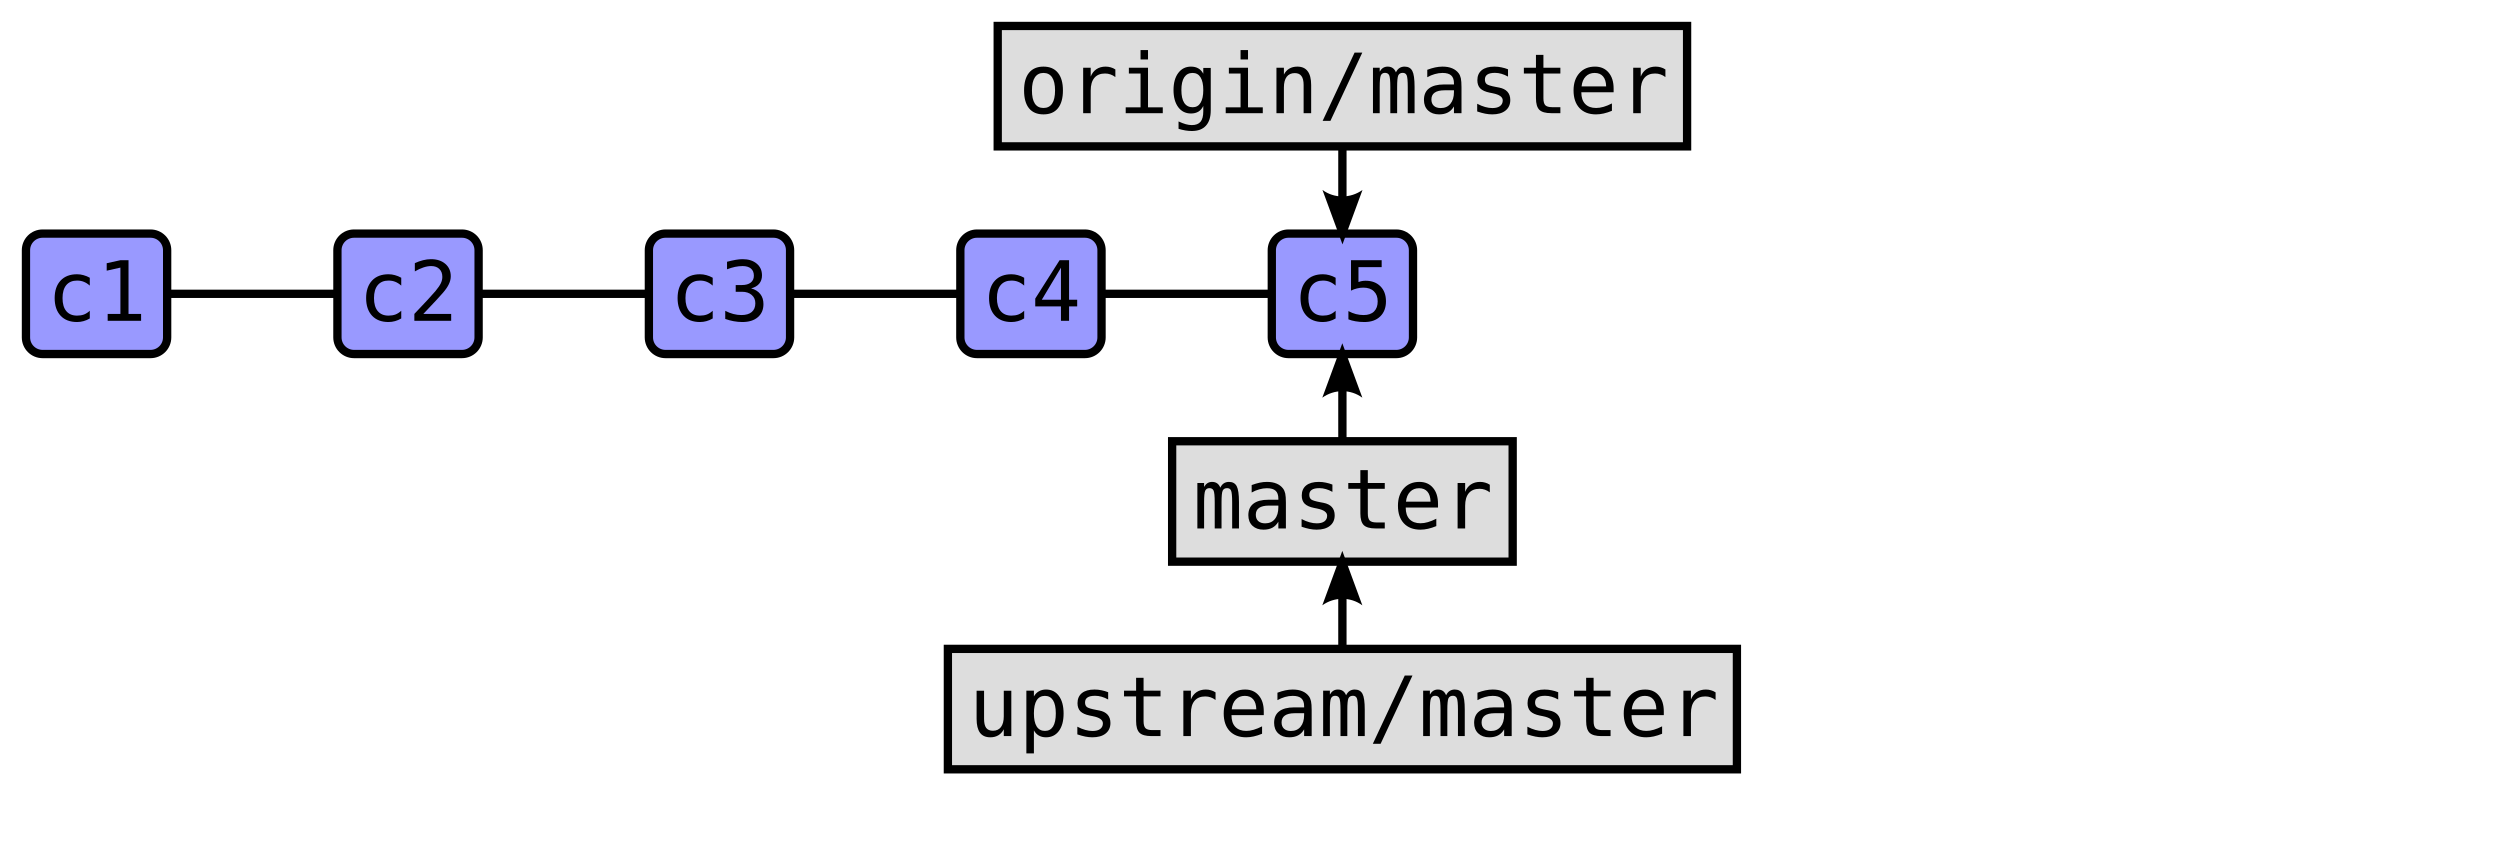
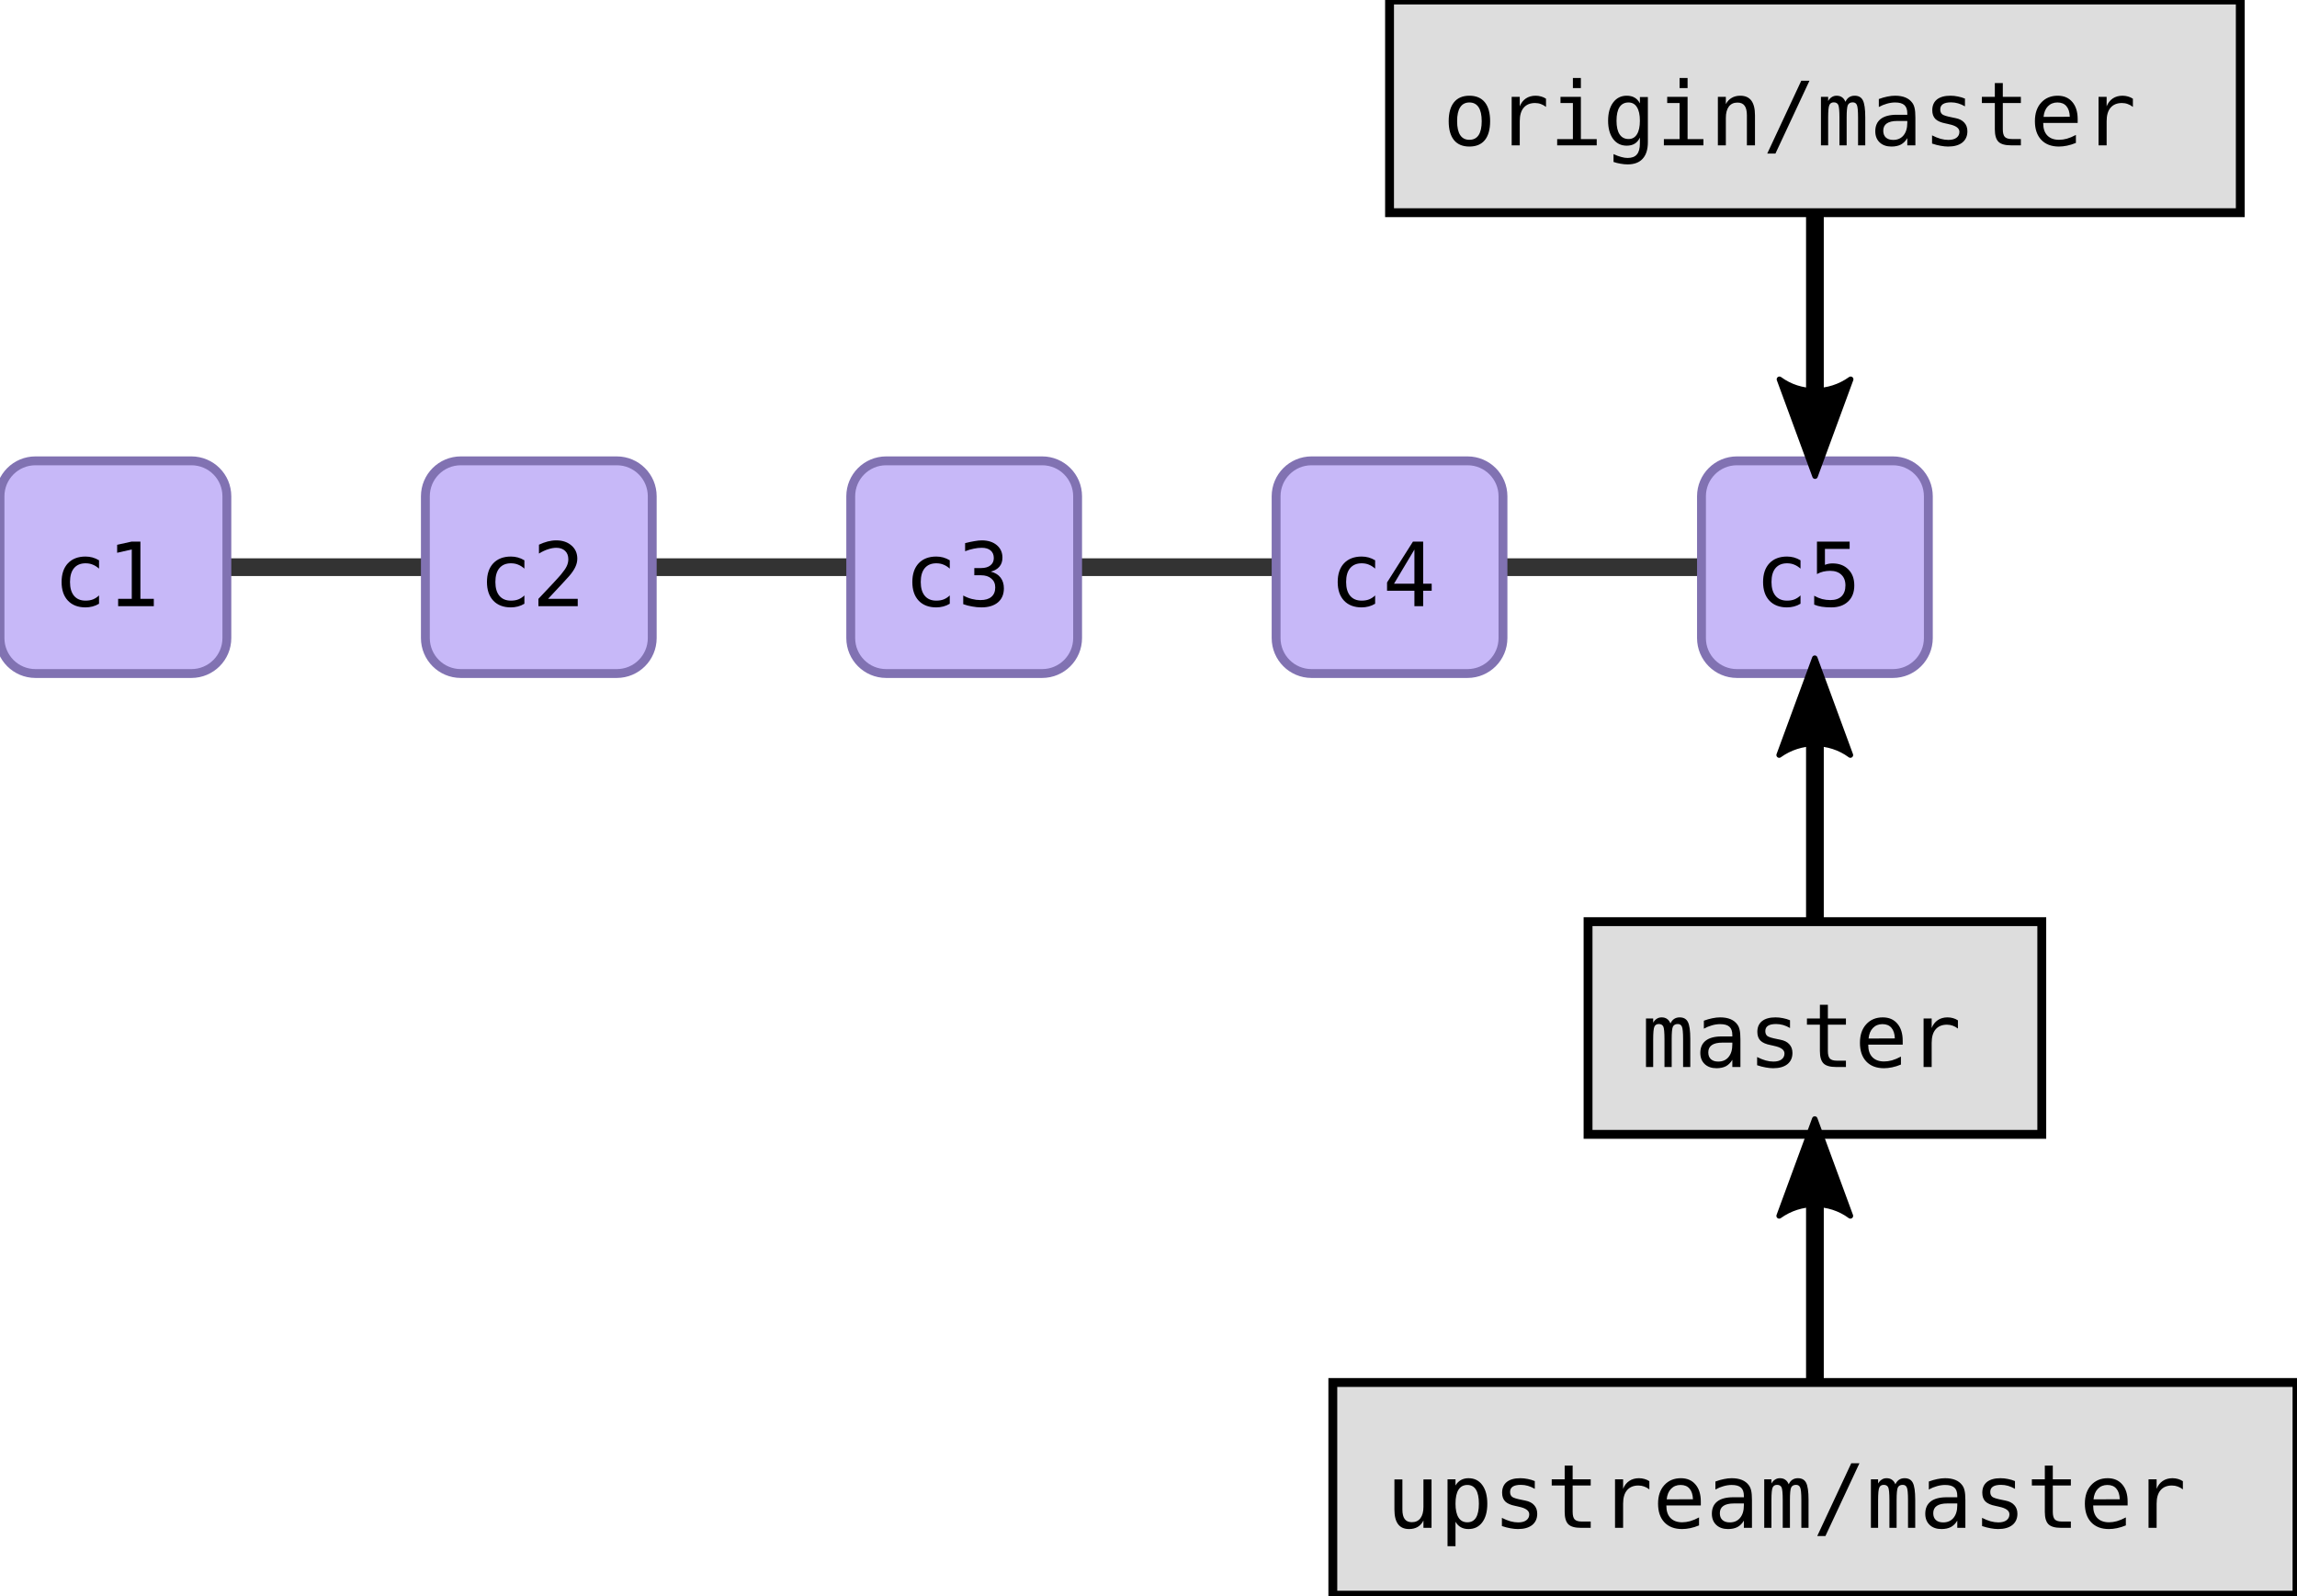
- <svg xmlns="http://www.w3.org/2000/svg" width="481.6" height="166.4" id="svg2" version="1.1">
+ <svg xmlns="http://www.w3.org/2000/svg" width="324.0" height="225.0" id="svg2" version="1.1">
  <defs id="defs4">
-     <marker orient="auto" refY="0.0" refX="0.0" id="Arrow2Mend" style="overflow:visible;">
-       <path id="path3786" style="fill-rule:evenodd;stroke-width:0.625;stroke-linejoin:round;" d="M 8.719,4.034 L -2.207,0.016 L 8.719,-4.002 C 6.973,-1.63 6.983,1.616 8.719,4.034 z " transform="scale(0.6) rotate(180) translate(0,0)" />
+     <marker orient="auto" refY="0.0" refX="0.0" id="fullmarker" style="overflow:visible;">
+       <path style="opacity:1.0;fill:#000000;stroke:#000000;fill-rule:evenodd;stroke-width:0.625;stroke-linejoin:round;" d="M 8.719,4.034 L -2.207,0.016 L 8.719,-4.002 C 6.973,-1.63 6.983,1.616 8.719,4.034 z " transform="scale(0.5) rotate(180) translate(0,0)" />
+     </marker>
+     <marker orient="auto" refY="0.0" refX="0.0" id="ghostmarker" style="overflow:visible;">
+       <path style="opacity:0.2;fill:#000000;stroke:#000000;fill-rule:evenodd;stroke-width:0.625;stroke-linejoin:round;" d="M 8.719,4.034 L -2.207,0.016 L 8.719,-4.002 C 6.973,-1.63 6.983,1.616 8.719,4.034 z " transform="scale(0.5) rotate(180) translate(0,0)" />
    </marker>
  </defs>
-   <g id="layer1">
-     <rect style="fill:#9999ff;stroke:#000000;stroke-width:1.6;stroke-miterlimit:4;stroke-dasharray:none" id="rect2989" width="27.2" height="23.2" x="5" y="45" ry="3.2" />
-     <text xml:space="preserve" style="font-size:16px;font-style:normal;font-weight:normal;line-height:125%;letter-spacing:0px;word-spacing:0px;fill:#000000;fill-opacity:1;stroke:none;font-family:DejaVu Sans Mono" x="9" y="61.8" id="text2985">
-       <tspan id="tspan2987" x="9" y="61.8">c1</tspan>
-     </text>
-   </g>
-   <g id="layer1">
-     <rect style="fill:#9999ff;stroke:#000000;stroke-width:1.6;stroke-miterlimit:4;stroke-dasharray:none" id="rect2989" width="27.2" height="23.2" x="65" y="45" ry="3.2" />
-     <text xml:space="preserve" style="font-size:16px;font-style:normal;font-weight:normal;line-height:125%;letter-spacing:0px;word-spacing:0px;fill:#000000;fill-opacity:1;stroke:none;font-family:DejaVu Sans Mono" x="69" y="61.8" id="text2985">
-       <tspan id="tspan2987" x="69" y="61.8">c2</tspan>
-     </text>
-   </g>
-   <line x1="64.98" y1="56.6" x2="32.22" y2="56.6" style="stroke:#000000; stroke-width:1.6; stroke-opacity:1.0" />
-   <g id="layer1">
-     <rect style="fill:#9999ff;stroke:#000000;stroke-width:1.6;stroke-miterlimit:4;stroke-dasharray:none" id="rect2989" width="27.2" height="23.2" x="125" y="45" ry="3.2" />
-     <text xml:space="preserve" style="font-size:16px;font-style:normal;font-weight:normal;line-height:125%;letter-spacing:0px;word-spacing:0px;fill:#000000;fill-opacity:1;stroke:none;font-family:DejaVu Sans Mono" x="129" y="61.8" id="text2985">
-       <tspan id="tspan2987" x="129" y="61.8">c3</tspan>
-     </text>
-   </g>
-   <line x1="124.98" y1="56.6" x2="92.22" y2="56.6" style="stroke:#000000; stroke-width:1.6; stroke-opacity:1.0" />
-   <g id="layer1">
-     <rect style="fill:#9999ff;stroke:#000000;stroke-width:1.6;stroke-miterlimit:4;stroke-dasharray:none" id="rect2989" width="27.2" height="23.2" x="185" y="45" ry="3.2" />
-     <text xml:space="preserve" style="font-size:16px;font-style:normal;font-weight:normal;line-height:125%;letter-spacing:0px;word-spacing:0px;fill:#000000;fill-opacity:1;stroke:none;font-family:DejaVu Sans Mono" x="189" y="61.8" id="text2985">
-       <tspan id="tspan2987" x="189" y="61.8">c4</tspan>
-     </text>
-   </g>
-   <line x1="184.98" y1="56.6" x2="152.22" y2="56.6" style="stroke:#000000; stroke-width:1.6; stroke-opacity:1.0" />
-   <g id="layer1">
-     <rect style="fill:#9999ff;stroke:#000000;stroke-width:1.6;stroke-miterlimit:4;stroke-dasharray:none" id="rect2989" width="27.2" height="23.2" x="245" y="45" ry="3.2" />
-     <text xml:space="preserve" style="font-size:16px;font-style:normal;font-weight:normal;line-height:125%;letter-spacing:0px;word-spacing:0px;fill:#000000;fill-opacity:1;stroke:none;font-family:DejaVu Sans Mono" x="249" y="61.8" id="text2985">
-       <tspan id="tspan2987" x="249" y="61.8">c5</tspan>
-     </text>
-   </g>
-   <line x1="244.98" y1="56.6" x2="212.22" y2="56.6" style="stroke:#000000; stroke-width:1.6; stroke-opacity:1.0" />
-   <g id="layer1">
-     <rect style="fill:#dddddd;stroke:#000000;stroke-width:1.6;stroke-miterlimit:4;stroke-dasharray:none" id="rect2989" width="132.8" height="23.2" x="192.2" y="5" ry="0" />
-     <text xml:space="preserve" style="font-size:16px;font-style:normal;font-weight:normal;line-height:125%;letter-spacing:0px;word-spacing:0px;fill:#000000;fill-opacity:1;stroke:none;font-family:DejaVu Sans Mono" x="196.2" y="21.8" id="text2985">
-       <tspan id="tspan2987" x="196.2" y="21.8">origin/master</tspan>
-     </text>
-   </g>
-   <g id="layer1">
-     <path style="fill:none;stroke:#000000;stroke-width:1.6;stroke-linecap:butt;stroke-linejoin:miter;stroke-opacity:1;marker-end:url(#Arrow2Mend);stroke-miterlimit:4;stroke-dasharray:none" d="M 258.6,28.24 258.6,44.96" id="path2985" />
-   </g>
-   <g id="layer1">
-     <rect style="fill:#dddddd;stroke:#000000;stroke-width:1.6;stroke-miterlimit:4;stroke-dasharray:none" id="rect2989" width="65.6" height="23.2" x="225.8" y="85" ry="0" />
-     <text xml:space="preserve" style="font-size:16px;font-style:normal;font-weight:normal;line-height:125%;letter-spacing:0px;word-spacing:0px;fill:#000000;fill-opacity:1;stroke:none;font-family:DejaVu Sans Mono" x="229.8" y="101.8" id="text2985">
-       <tspan id="tspan2987" x="229.8" y="101.8">master</tspan>
-     </text>
-   </g>
-   <g id="layer1">
-     <path style="fill:none;stroke:#000000;stroke-width:1.6;stroke-linecap:butt;stroke-linejoin:miter;stroke-opacity:1;marker-end:url(#Arrow2Mend);stroke-miterlimit:4;stroke-dasharray:none" d="M 258.6,84.96 258.6,68.24" id="path2985" />
-   </g>
-   <g id="layer1">
-     <rect style="fill:#dddddd;stroke:#000000;stroke-width:1.6;stroke-miterlimit:4;stroke-dasharray:none" id="rect2989" width="152" height="23.2" x="182.6" y="125" ry="0" />
-     <text xml:space="preserve" style="font-size:16px;font-style:normal;font-weight:normal;line-height:125%;letter-spacing:0px;word-spacing:0px;fill:#000000;fill-opacity:1;stroke:none;font-family:DejaVu Sans Mono" x="186.6" y="141.8" id="text2985">
-       <tspan id="tspan2987" x="186.6" y="141.8">upstream/master</tspan>
-     </text>
-   </g>
-   <g id="layer1">
-     <path style="fill:none;stroke:#000000;stroke-width:1.6;stroke-linecap:butt;stroke-linejoin:miter;stroke-opacity:1;marker-end:url(#Arrow2Mend);stroke-miterlimit:4;stroke-dasharray:none" d="M 258.6,124.96 258.6,108.24" id="path2985" />
+   <g transform="translate(-0.0,65.0) rotate(0)" id="layer1">
+     <line x1="196.0" y1="15.0" x2="256.0" y2="15.0" style="stroke:#000000;                         stroke-width:2.5;                         stroke-opacity:0.8" />
+     <line x1="16.0" y1="15.0" x2="76.0" y2="15.0" style="stroke:#000000;                         stroke-width:2.5;                         stroke-opacity:0.8" />
+     <line x1="76.0" y1="15.0" x2="136.0" y2="15.0" style="stroke:#000000;                         stroke-width:2.5;                         stroke-opacity:0.8" />
+     <line x1="136.0" y1="15.0" x2="196.0" y2="15.0" style="stroke:#000000;                         stroke-width:2.5;                         stroke-opacity:0.8" />
+     <rect style="fill:#c7b8f8;                         stroke:#8172B2;                         stroke-width:1.25;                         stroke-miterlimit:4;                         stroke-opacity:1.0;                         stroke-dasharray:none" width="32.0" height="30.0" x="180.0" y="0.0" ry="5.0" />
+     <text style="font-size:12.5px;                         font-style:normal;                         font-weight:normal;                         line-height:125%%;                         letter-spacing:0px;                         word-spacing:0px;                         fill:#000000;                         fill-opacity:1.0;                         stroke:none;                         font-family:DejaVu Sans Mono" x="187.5" y="20.5">c4</text>
+     <rect style="fill:#c7b8f8;                         stroke:#8172B2;                         stroke-width:1.25;                         stroke-miterlimit:4;                         stroke-opacity:1.0;                         stroke-dasharray:none" width="32.0" height="30.0" x="240.0" y="0.0" ry="5.0" />
+     <text style="font-size:12.5px;                         font-style:normal;                         font-weight:normal;                         line-height:125%%;                         letter-spacing:0px;                         word-spacing:0px;                         fill:#000000;                         fill-opacity:1.0;                         stroke:none;                         font-family:DejaVu Sans Mono" x="247.5" y="20.5">c5</text>
+     <rect style="fill:#c7b8f8;                         stroke:#8172B2;                         stroke-width:1.25;                         stroke-miterlimit:4;                         stroke-opacity:1.0;                         stroke-dasharray:none" width="32.0" height="30.0" x="0.0" y="0.0" ry="5.0" />
+     <text style="font-size:12.5px;                         font-style:normal;                         font-weight:normal;                         line-height:125%%;                         letter-spacing:0px;                         word-spacing:0px;                         fill:#000000;                         fill-opacity:1.0;                         stroke:none;                         font-family:DejaVu Sans Mono" x="7.5" y="20.5">c1</text>
+     <rect style="fill:#c7b8f8;                         stroke:#8172B2;                         stroke-width:1.25;                         stroke-miterlimit:4;                         stroke-opacity:1.0;                         stroke-dasharray:none" width="32.0" height="30.0" x="60.0" y="0.0" ry="5.0" />
+     <text style="font-size:12.5px;                         font-style:normal;                         font-weight:normal;                         line-height:125%%;                         letter-spacing:0px;                         word-spacing:0px;                         fill:#000000;                         fill-opacity:1.0;                         stroke:none;                         font-family:DejaVu Sans Mono" x="67.5" y="20.5">c2</text>
+     <rect style="fill:#c7b8f8;                         stroke:#8172B2;                         stroke-width:1.25;                         stroke-miterlimit:4;                         stroke-opacity:1.0;                         stroke-dasharray:none" width="32.0" height="30.0" x="120.0" y="0.0" ry="5.0" />
+     <text style="font-size:12.5px;                         font-style:normal;                         font-weight:normal;                         line-height:125%%;                         letter-spacing:0px;                         word-spacing:0px;                         fill:#000000;                         fill-opacity:1.0;                         stroke:none;                         font-family:DejaVu Sans Mono" x="127.5" y="20.5">c3</text>
+     <path style="fill:none;                  stroke:#000000;                  stroke-width:2.5;                  stroke-linecap:butt;                  stroke-linejoin:miter;                  stroke-opacity:1.0;                  marker-end:url(#fullmarker);                  stroke-miterlimit:4;                  stroke-dasharray:none" d="M 256.0,80.0 256.0,30.6" />
+     <rect style="fill:#dddddd;                         stroke:#000000;                         stroke-width:1.25;                         stroke-miterlimit:4;                         stroke-opacity:1.0;                         stroke-dasharray:none" width="64.0" height="30.0" x="224.0" y="65.0" ry="0.0" />
+     <text style="font-size:12.5px;                         font-style:normal;                         font-weight:normal;                         line-height:125%%;                         letter-spacing:0px;                         word-spacing:0px;                         fill:#000000;                         fill-opacity:1.0;                         stroke:none;                         font-family:DejaVu Sans Mono" x="231.5" y="85.5">master</text>
+     <path style="fill:none;                  stroke:#000000;                  stroke-width:2.5;                  stroke-linecap:butt;                  stroke-linejoin:miter;                  stroke-opacity:1.0;                  marker-end:url(#fullmarker);                  stroke-miterlimit:4;                  stroke-dasharray:none" d="M 256.0,145.0 256.0,95.6" />
+     <rect style="fill:#dddddd;                         stroke:#000000;                         stroke-width:1.25;                         stroke-miterlimit:4;                         stroke-opacity:1.0;                         stroke-dasharray:none" width="136.0" height="30.0" x="188.0" y="130.0" ry="0.0" />
+     <text style="font-size:12.5px;                         font-style:normal;                         font-weight:normal;                         line-height:125%%;                         letter-spacing:0px;                         word-spacing:0px;                         fill:#000000;                         fill-opacity:1.0;                         stroke:none;                         font-family:DejaVu Sans Mono" x="195.5" y="150.5">upstream/master</text>
+     <path style="fill:none;                  stroke:#000000;                  stroke-width:2.5;                  stroke-linecap:butt;                  stroke-linejoin:miter;                  stroke-opacity:1.0;                  marker-end:url(#fullmarker);                  stroke-miterlimit:4;                  stroke-dasharray:none" d="M 256.0,-50.0 256.0,-0.6" />
+     <rect style="fill:#dddddd;                         stroke:#000000;                         stroke-width:1.25;                         stroke-miterlimit:4;                         stroke-opacity:1.0;                         stroke-dasharray:none" width="120.0" height="30.0" x="196.0" y="-65.0" ry="0.0" />
+     <text style="font-size:12.5px;                         font-style:normal;                         font-weight:normal;                         line-height:125%%;                         letter-spacing:0px;                         word-spacing:0px;                         fill:#000000;                         fill-opacity:1.0;                         stroke:none;                         font-family:DejaVu Sans Mono" x="203.5" y="-44.5">origin/master</text>
  </g>
</svg>
